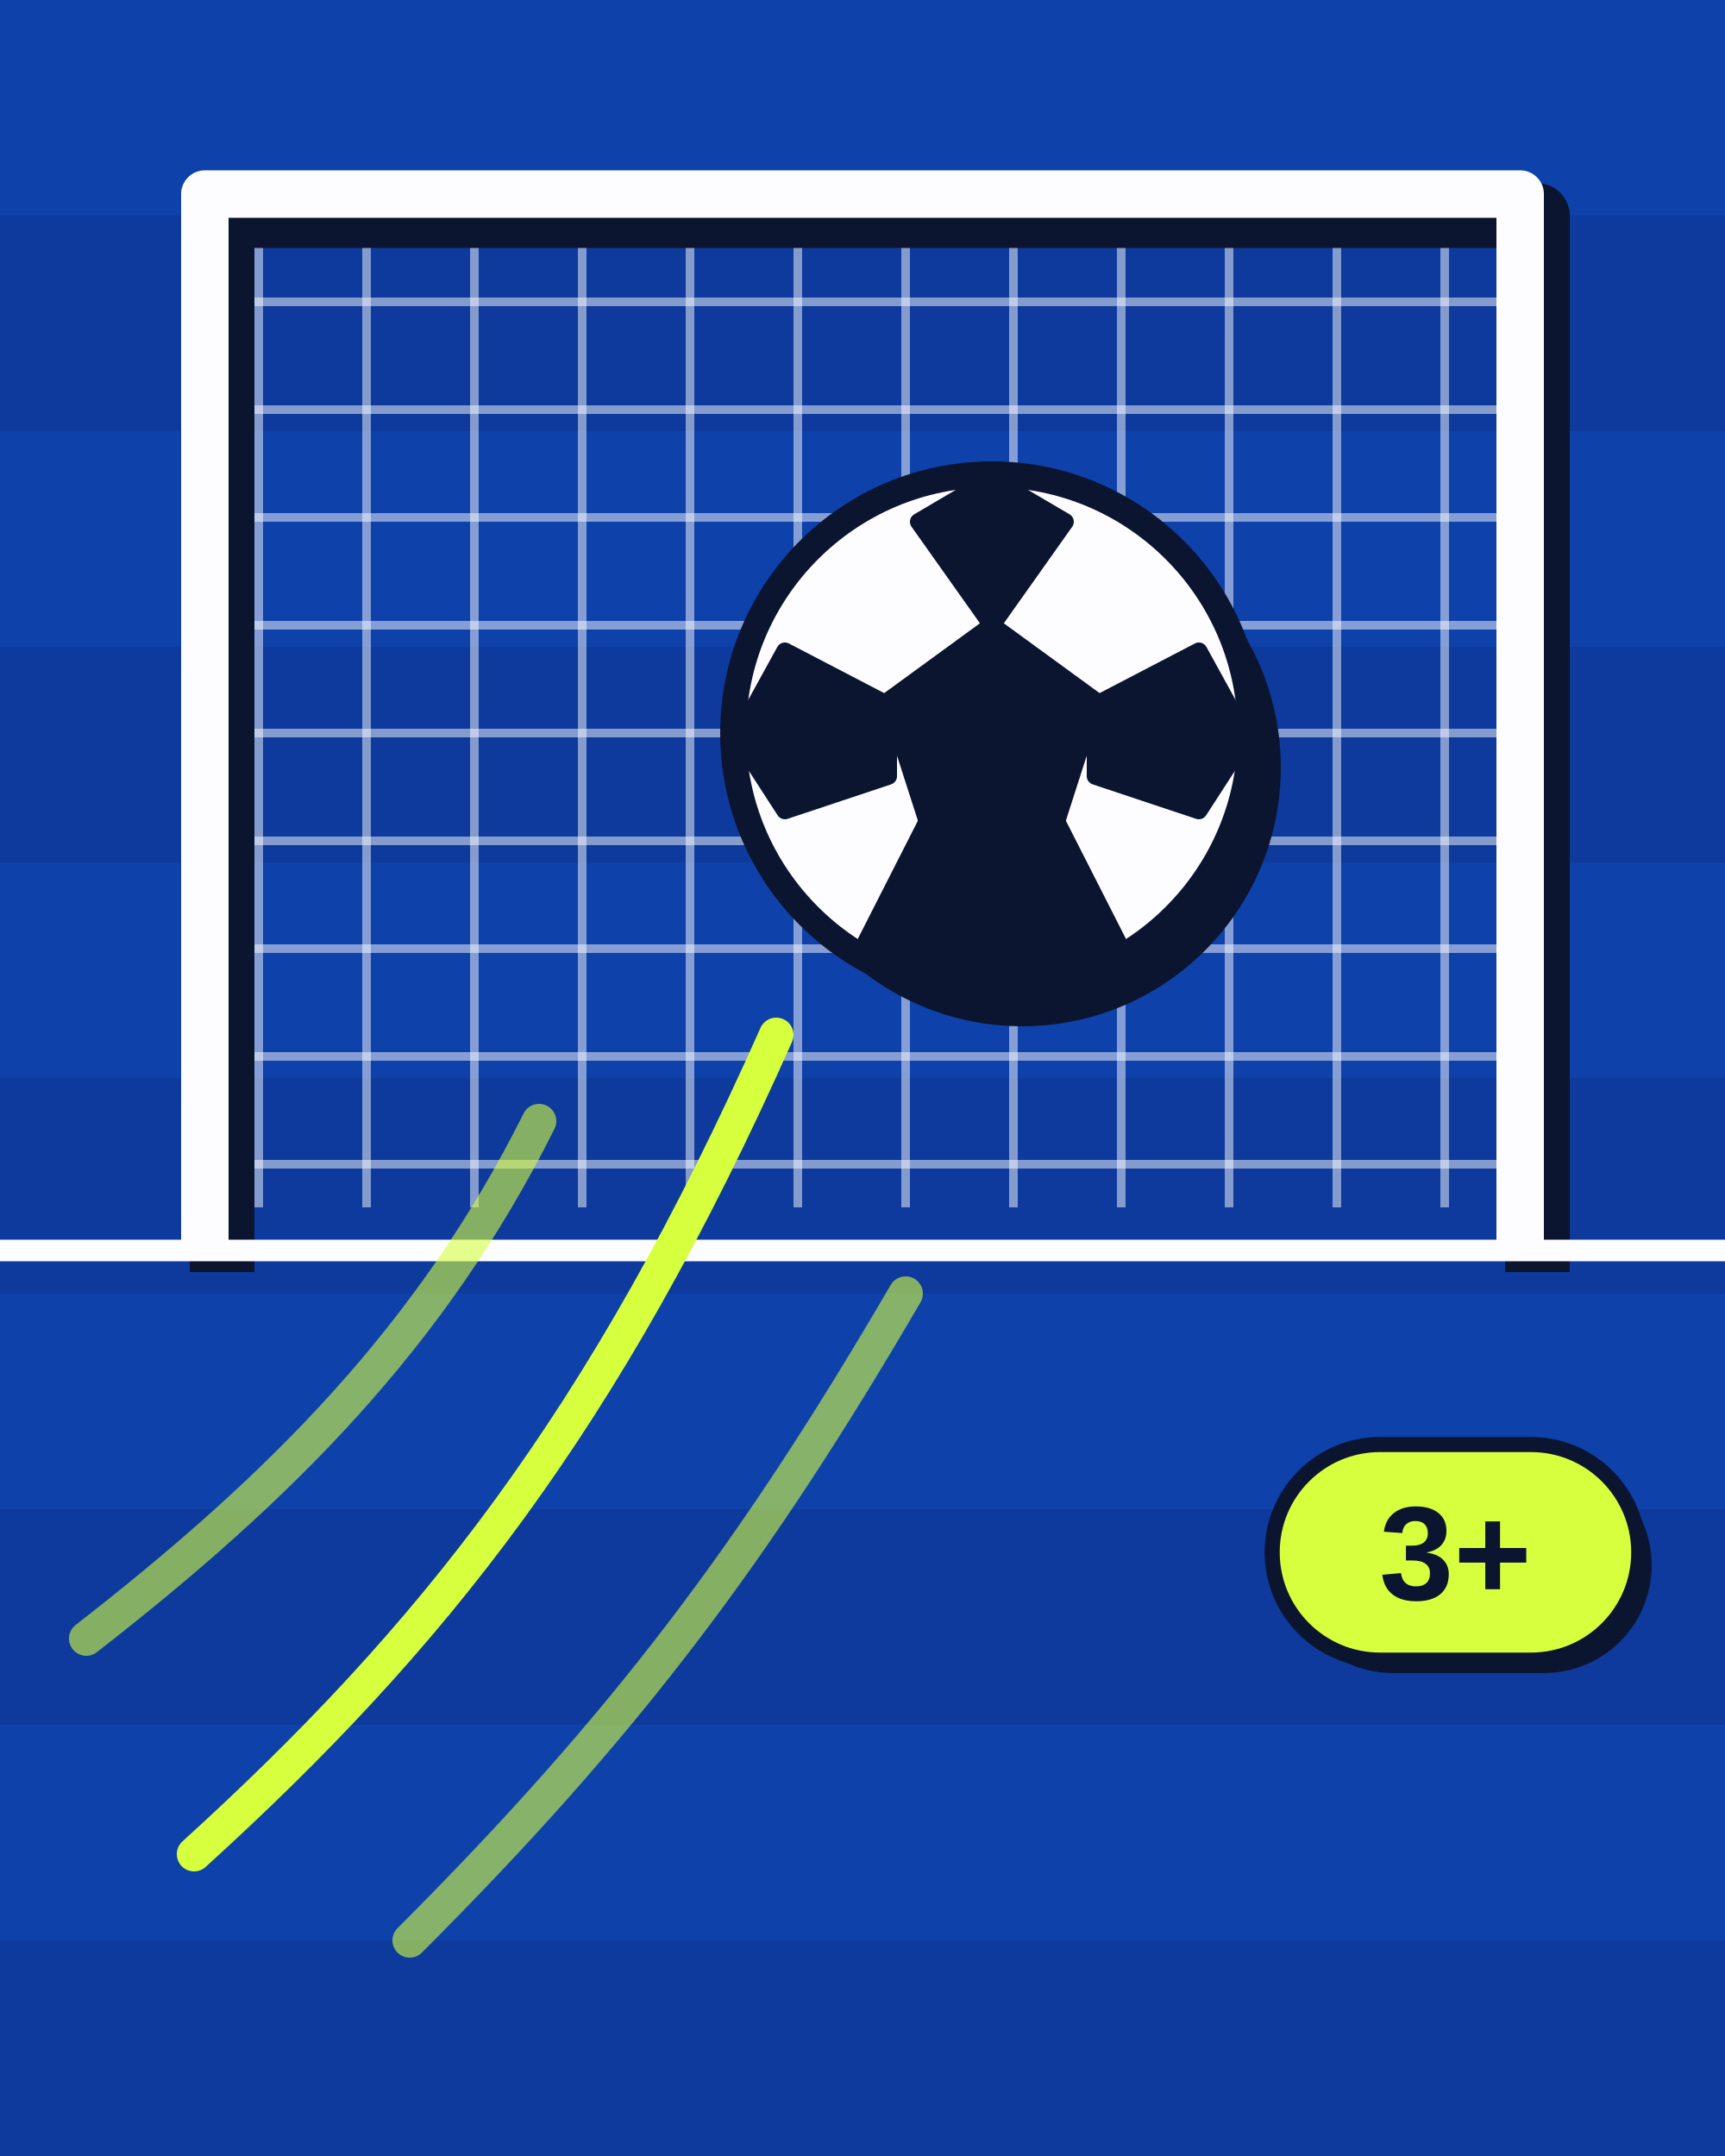
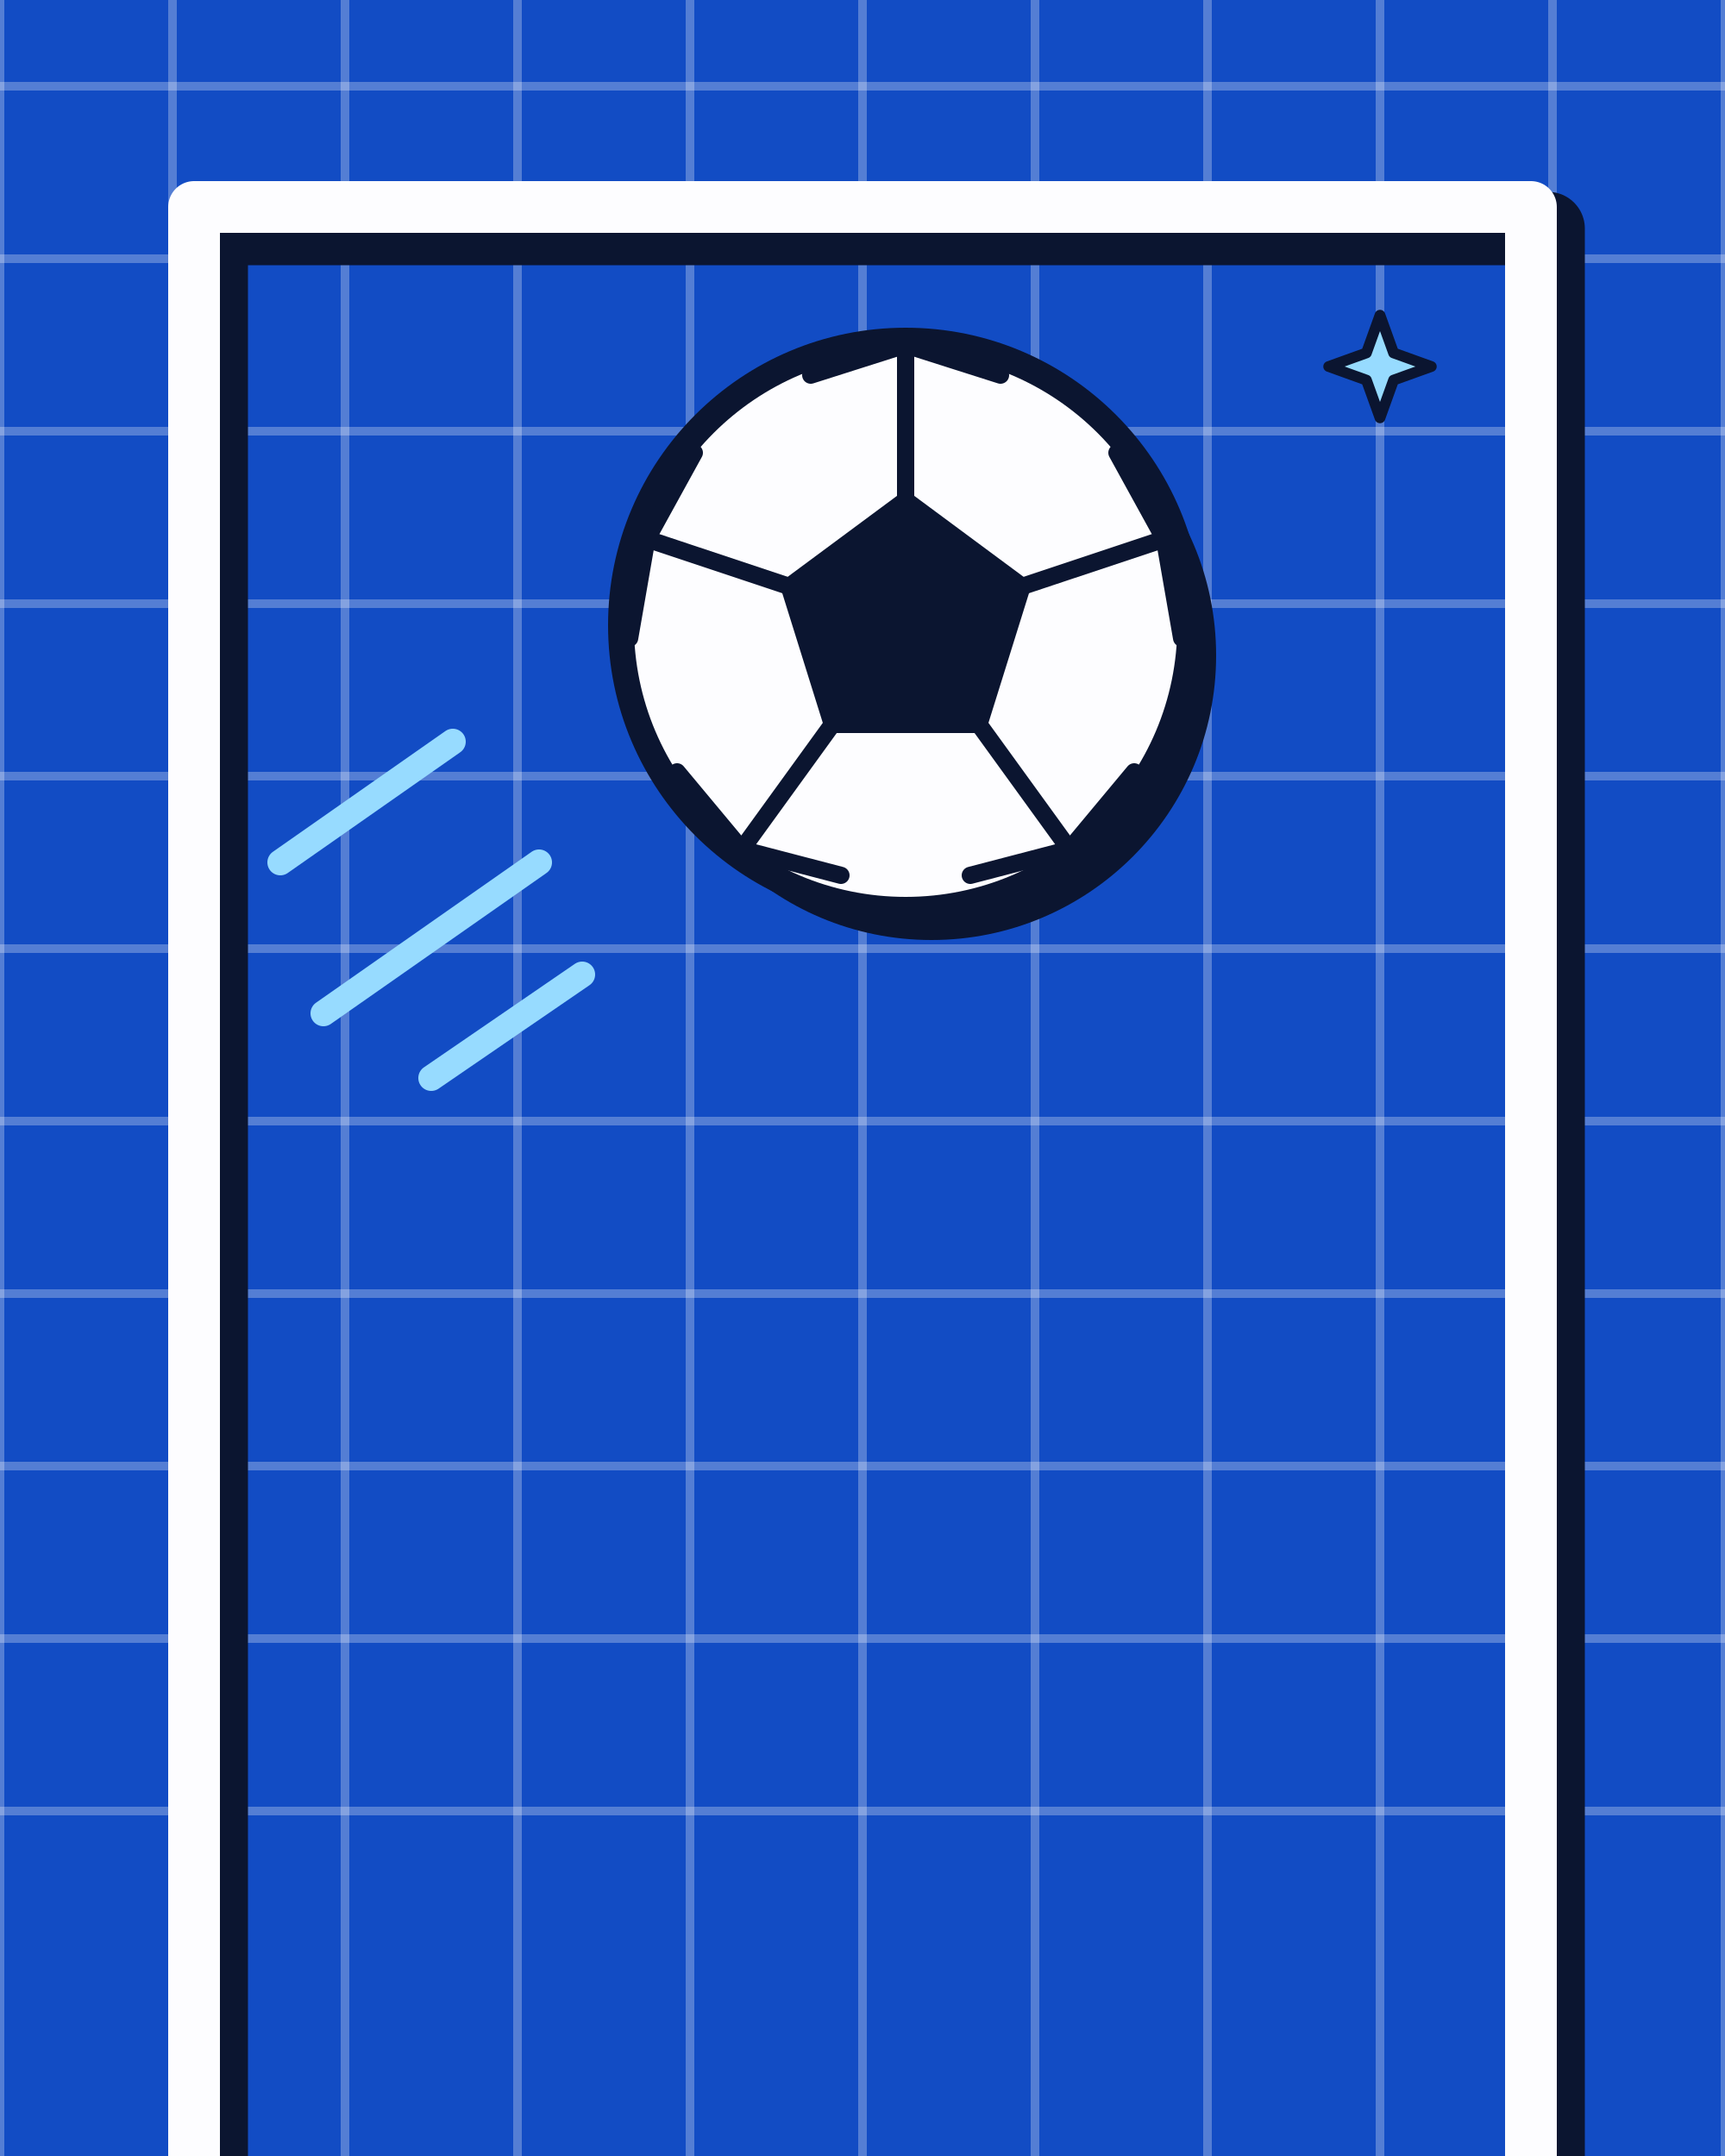
- <svg xmlns="http://www.w3.org/2000/svg" viewBox="0 0 800 1000" role="img" aria-label="Football flying into the net with a 3 plus mark">
-   <rect width="800" height="1000" fill="#0D3A9C" />
-   <rect width="800" height="1000" fill="#0D3A9C" />
-   <rect x="0" y="0" width="800" height="100" fill="#124CC4" opacity=".35" />
-   <rect x="0" y="200" width="800" height="100" fill="#124CC4" opacity=".35" />
-   <rect x="0" y="400" width="800" height="100" fill="#124CC4" opacity=".35" />
-   <rect x="0" y="600" width="800" height="100" fill="#124CC4" opacity=".35" />
-   <rect x="0" y="800" width="800" height="100" fill="#124CC4" opacity=".35" />
-   <g stroke="#FDFDFF" stroke-opacity=".5" stroke-width="4">
-     <path d="M120 90V560" />
-     <path d="M170 90V560" />
-     <path d="M220 90V560" />
-     <path d="M270 90V560" />
-     <path d="M320 90V560" />
-     <path d="M370 90V560" />
-     <path d="M420 90V560" />
-     <path d="M470 90V560" />
-     <path d="M520 90V560" />
-     <path d="M570 90V560" />
-     <path d="M620 90V560" />
-     <path d="M670 90V560" />
-     <path d="M95 140H705" />
-     <path d="M95 190H705" />
-     <path d="M95 240H705" />
-     <path d="M95 290H705" />
-     <path d="M95 340H705" />
-     <path d="M95 390H705" />
-     <path d="M95 440H705" />
-     <path d="M95 490H705" />
-     <path d="M95 540H705" />
+ <svg xmlns="http://www.w3.org/2000/svg" viewBox="0 0 800 1000" role="img" aria-label="A football flying into a goal net">
+   <rect width="800" height="1000" fill="#124CC4" />
+   <g stroke="#FDFDFF" stroke-opacity="0.28" stroke-width="4" fill="none">
+     <path d="M0 0V1000" />
+     <path d="M0 40H800" />
+     <path d="M80 0V1000" />
+     <path d="M0 120H800" />
+     <path d="M160 0V1000" />
+     <path d="M0 200H800" />
+     <path d="M240 0V1000" />
+     <path d="M0 280H800" />
+     <path d="M320 0V1000" />
+     <path d="M0 360H800" />
+     <path d="M400 0V1000" />
+     <path d="M0 440H800" />
+     <path d="M480 0V1000" />
+     <path d="M0 520H800" />
+     <path d="M560 0V1000" />
+     <path d="M0 600H800" />
+     <path d="M640 0V1000" />
+     <path d="M0 680H800" />
+     <path d="M720 0V1000" />
+     <path d="M0 760H800" />
+     <path d="M800 0V1000" />
+     <path d="M0 840H800" />
  </g>
-   <path d="M95 580V90h610v490" fill="none" stroke="#0B1530" stroke-width="30" stroke-linejoin="round" transform="translate(8 10)" />
-   <path d="M95 580V90h610v490" fill="none" stroke="#FDFDFF" stroke-width="22" stroke-linejoin="round" />
-   <path d="M0 580H800" stroke="#FDFDFF" stroke-width="10" />
-   <g stroke="#D6FF3D" stroke-width="16" stroke-linecap="round" fill="none">
-     <path d="M90 860C200 760 280 660 360 480" />
-     <path d="M40 760C130 690 200 620 250 520" opacity=".6" />
-     <path d="M190 900C290 800 350 720 420 600" opacity=".6" />
+   <path d="M90 1000V96H710V1000" fill="none" stroke="#0B1530" stroke-width="34" stroke-linejoin="round" transform="translate(8 10)" />
+   <path d="M90 1000V96H710V1000" fill="none" stroke="#FDFDFF" stroke-width="24" stroke-linejoin="round" />
+   <g stroke="#97DBFF" stroke-width="12" stroke-linecap="round">
+     <path d="M150 470 250 400" />
+     <path d="M130 400 210 344" />
+     <path d="M200 500 270 452" />
  </g>
-   <circle cx="474" cy="356" r="120" fill="#0B1530" />
-   <circle cx="460" cy="340" r="120" fill="#FDFDFF" stroke="#0B1530" stroke-width="12" />
-   <g fill="#0B1530" stroke="#0B1530" stroke-width="8" stroke-linejoin="round">
-     <path d="M460 290l48 35-18 56h-60l-18-56z" />
-     <path d="M460 222l34 20-34 48-34-48zM556 302l22 40-22 34-48-16 0-33zM364 302l48 25v33l-48 16-22-34zM400 440l30-59h60l30 59-28 16h-64z" />
+   <circle cx="432" cy="304" r="132" fill="#0B1530" />
+   <circle cx="420" cy="290" r="132" fill="#FDFDFF" stroke="#0B1530" stroke-width="12" />
+   <g fill="#0B1530" stroke="#0B1530" stroke-width="8" stroke-linejoin="round" stroke-linecap="round">
+     <path d="M420 232l54 40-20 64h-68l-20-64z" />
+     <path d="M420 232V160M474 272l66-22M454 336l42 58M386 336l-42 58M366 272l-66-22" fill="none" />
+     <path d="M420 160l-44 14M420 160l44 14M540 250l8 46M540 250l-22-40M496 394l-46 12M496 394l30-36M344 394l46 12M344 394l-30-36M300 250l-8 46M300 250l22-40" fill="none" />
  </g>
-   <g transform="translate(590 720)">
-     <rect x="6" y="-44" width="170" height="100" rx="50" fill="#0B1530" />
-     <rect x="0" y="-50" width="170" height="100" rx="50" fill="#D6FF3D" stroke="#0B1530" stroke-width="7" />
-     <text x="85" y="22" text-anchor="middle" font-size="62" font-family="Arial Black, Arial, Helvetica, sans-serif" font-weight="900" fill="#0B1530">3+</text>
-   </g>
+   <path transform="translate(640 170) scale(0.7)" d="M0-34 9-9 34 0 9 9 0 34-9 9-34 0-9-9z" fill="#97DBFF" stroke="#0B1530" stroke-width="7.143" stroke-linejoin="round" />
</svg>
